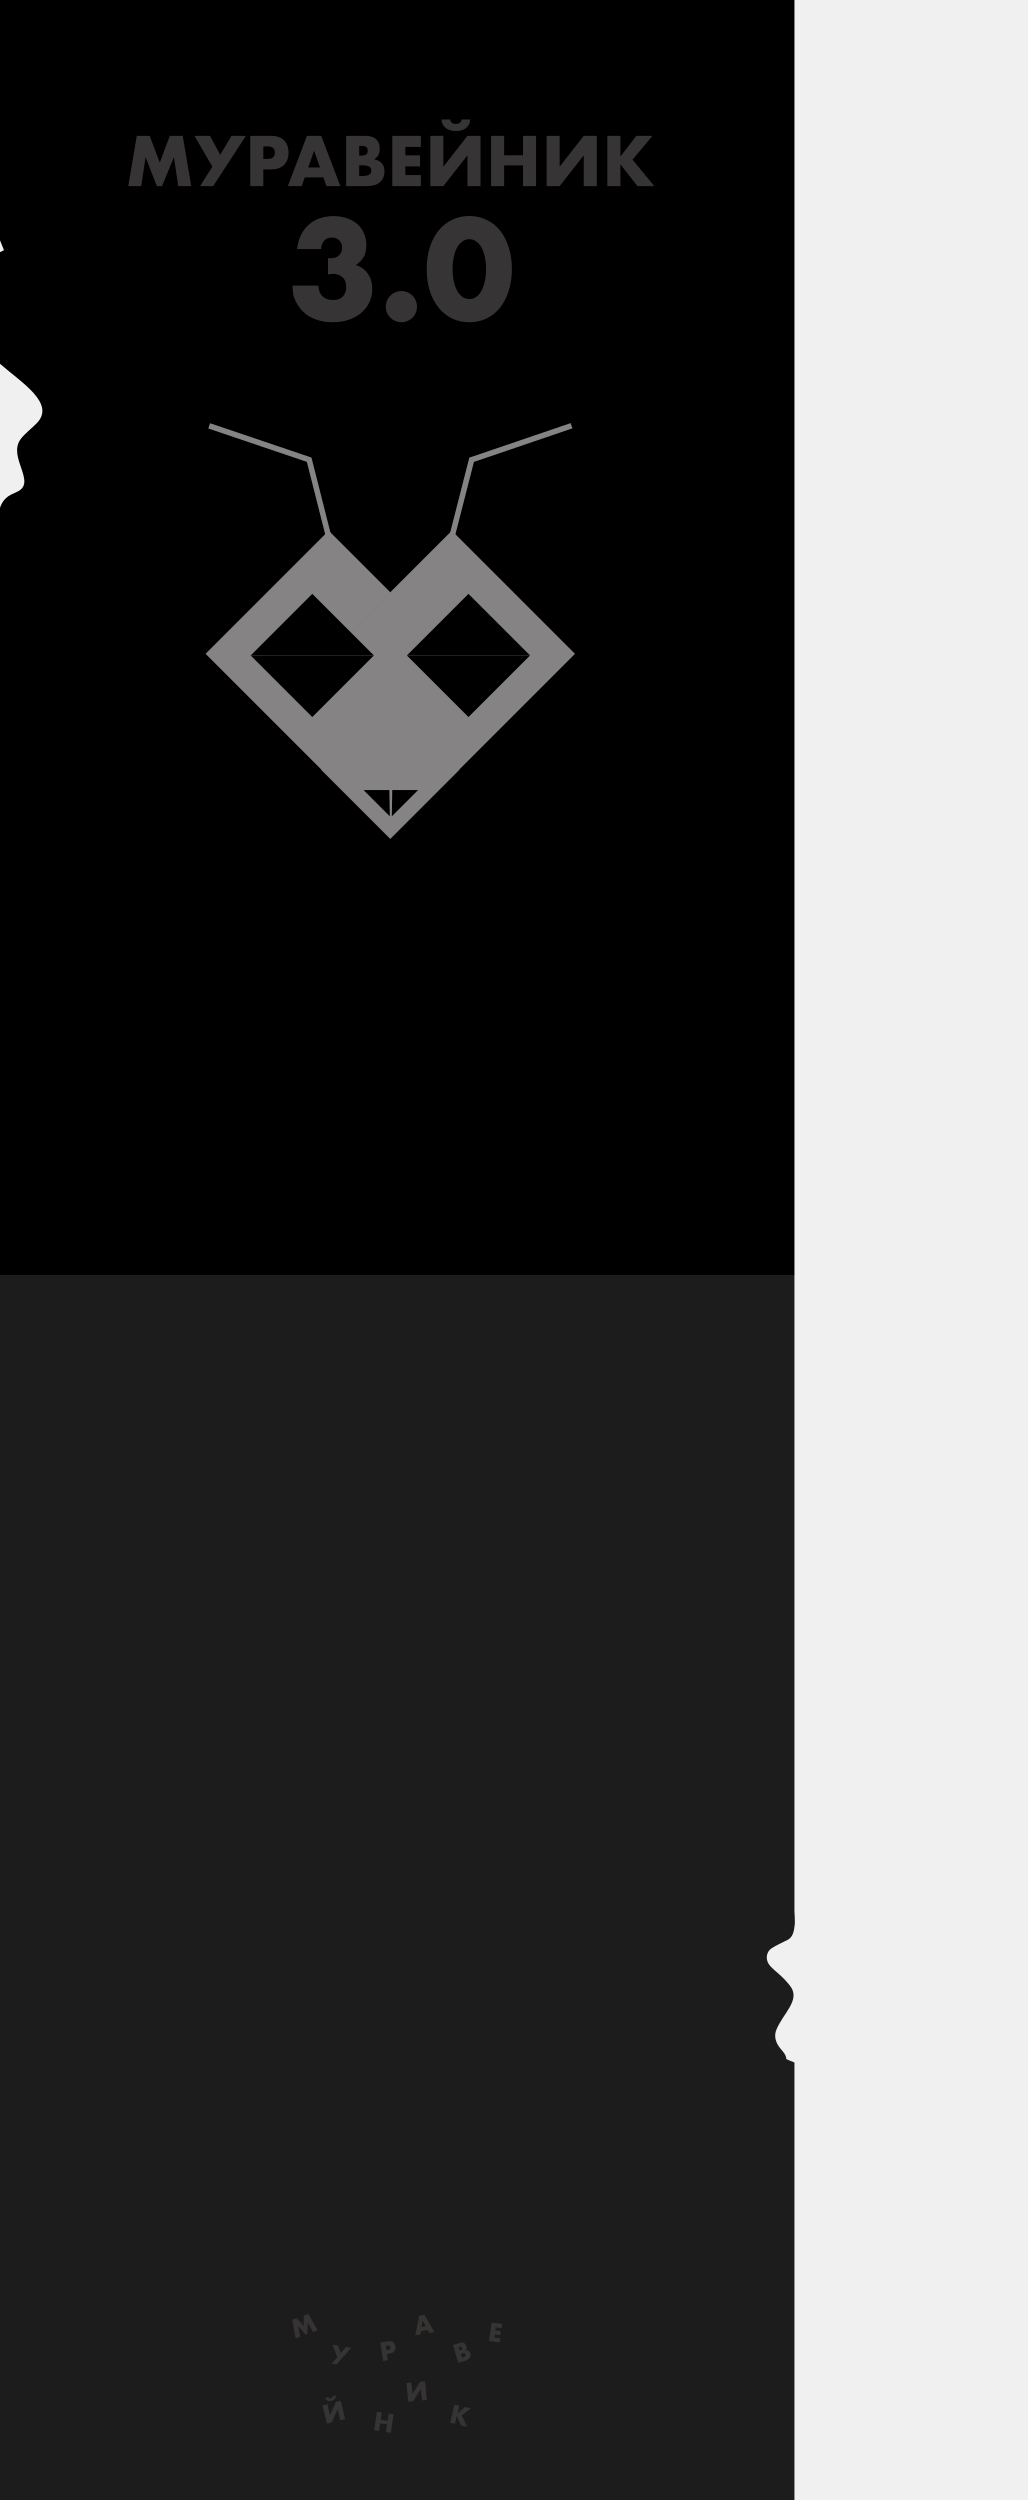
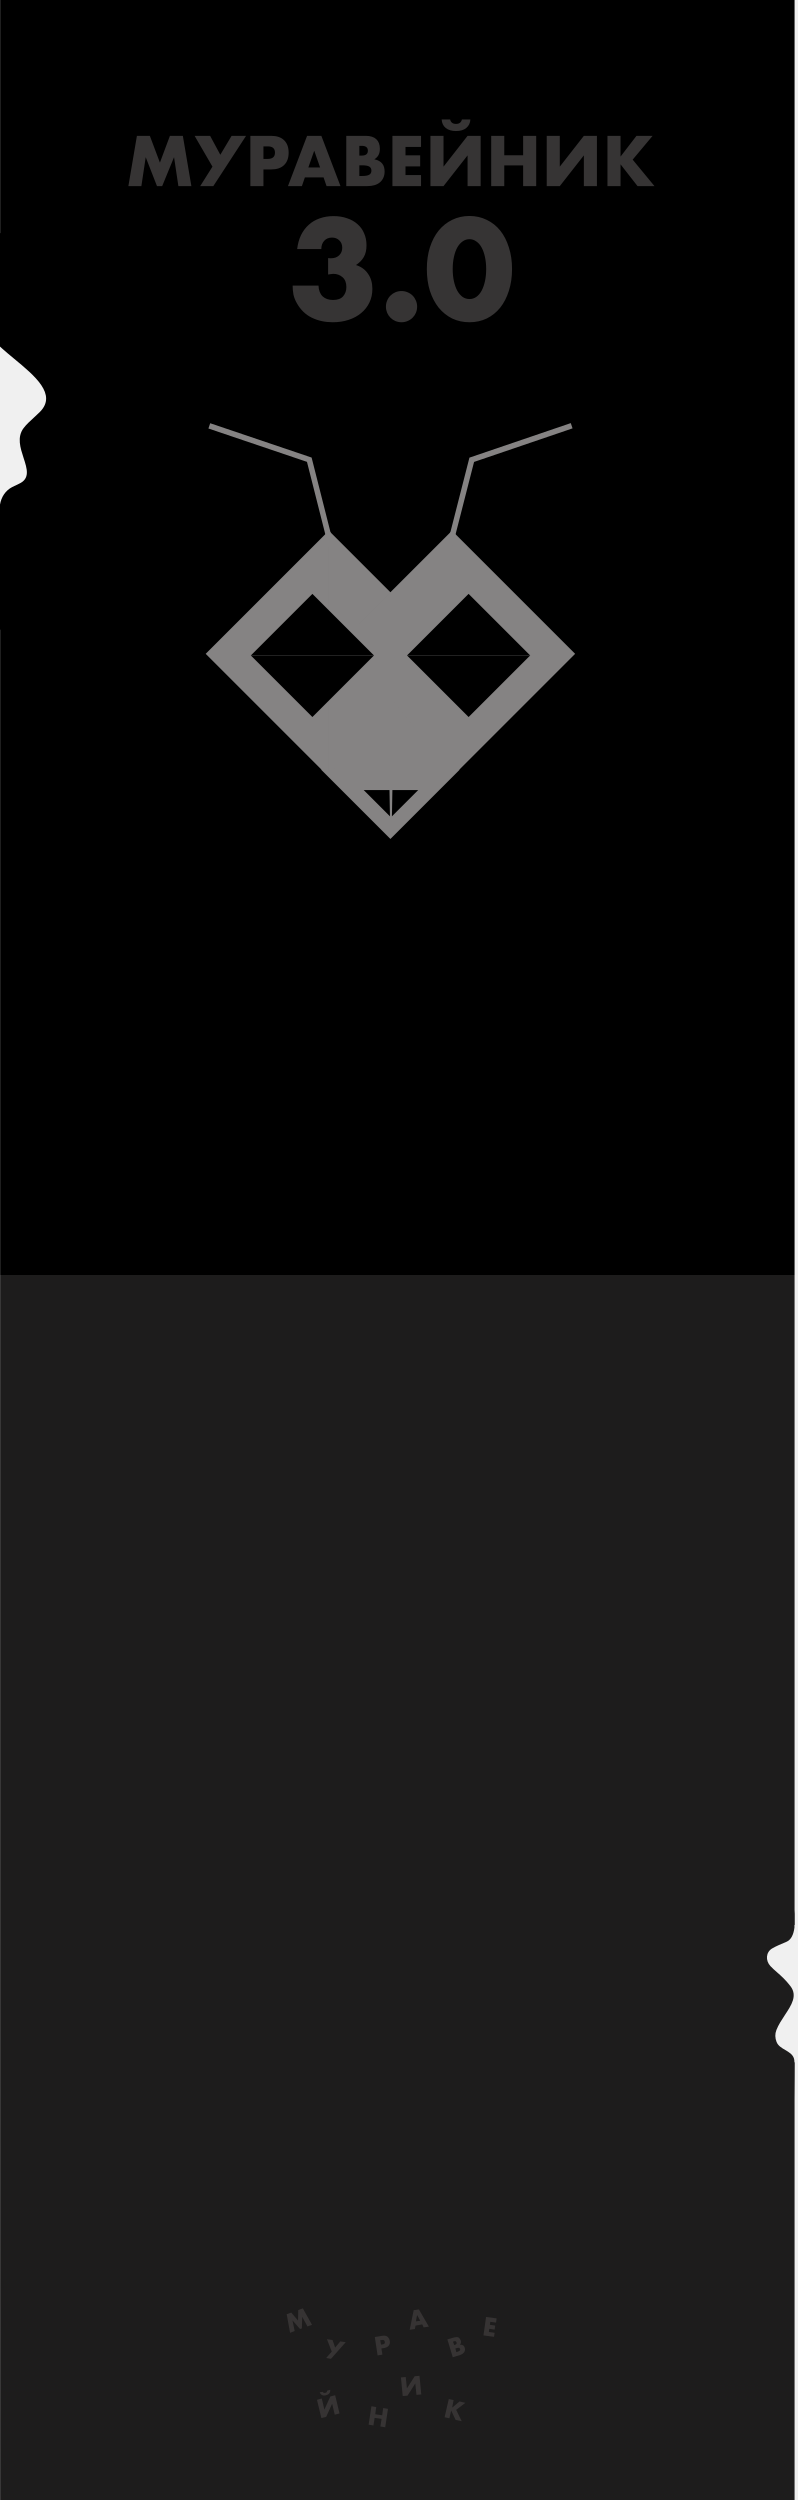
- <svg xmlns="http://www.w3.org/2000/svg" width="370" height="900" viewBox="0 0 370 900" fill="none">
-   <path d="M0 0H286V64.5V86.5V104.5V143V326V354.5V366.5V459H0V225.5L30 161.5L0 86.5V0Z" fill="black" />
-   <path d="M0.153 131.09C-0.537 130.483 -1.218 129.855 -1.892 129.207C-22.35 109.525 -8.909 84.733 19.322 87.725C28.201 88.665 37.449 91.093 41.963 98.796C59.806 129.244 16.651 188.015 21.577 214.136C18.601 211.371 -0.74 233.135 -0.74 225.135C-0.74 221.823 -0.916 196.313 -0.457 185.48C-0.322 182.296 1.133 179.486 3.983 178.059C4.651 177.724 5.342 177.407 6.035 177.104C13.588 173.793 2.503 164.561 7.5 158C8.977 156.06 11.328 154.309 13.235 152.35C20.173 145.225 7.62 137.658 0.153 131.09Z" fill="black" />
-   <path d="M0 459H286V674.5V693L262 689L275 738L286 742.5V783V855V900H0V459Z" fill="#1D1C1C" />
+ <svg xmlns="http://www.w3.org/2000/svg" width="287" height="900" viewBox="0 0 287 900" fill="none">
+   <path d="M0.047 0H286.047V64.5V86.5V104.5V143V326V354.5V366.5V459H0.047V225.5L30.047 161.5L0.047 86.5V0Z" fill="black" />
+   <path fill-rule="evenodd" clip-rule="evenodd" d="M286 688.963C285.548 684.002 283.993 678.523 282.778 675.571C282.448 674.77 282.151 673.791 281.842 672.775C280.843 669.486 279.726 665.811 277.027 666.561C275.411 667.01 273.765 668.015 271.834 669.194C269.111 670.857 265.821 672.866 261.248 674.151C261.099 674.193 260.949 674.235 260.799 674.277C256.841 675.387 252.771 676.529 249.721 679.271C229.718 697.253 234.289 727.947 238.286 754.788C240.372 768.797 242.302 781.756 240.5 791.31C236.104 814.614 226.027 820.296 221.49 822.854C220.968 823.149 220.52 823.402 220.161 823.636C215.79 826.487 224.755 830.71 234.763 835.425C243.82 839.691 253.733 844.36 255.394 848.781C255.714 849.634 255.441 849.57 255.207 849.515C254.984 849.463 254.797 849.419 255.198 850.192C257.598 854.822 264.588 866.038 264.865 860.282C265.397 849.229 270.562 826.319 282.141 817.5C285.113 814.73 286 750.5 286 742.5C286 741.852 285.929 741.364 285.806 740.994C285.323 739.545 284.004 738.771 282.678 737.993C281.394 737.24 280.104 736.483 279.563 735.104C278.993 733.648 278.957 732.2 279.508 730.797C280.25 728.912 281.423 727.135 282.551 725.426C284.959 721.779 287.165 718.438 284.546 715C282.818 712.73 281.207 711.32 279.75 710.044C278.889 709.291 278.083 708.584 277.336 707.775C275.522 705.809 275.68 702.779 277.992 701.432C279.441 700.586 281.229 699.841 283.057 699.085C284.815 698.358 285.694 696.418 286 693.909V688.963Z" fill="#1D1C1C" />
+   <path d="M46.217 67L49.289 48.904H53.945L57.569 58.552L61.169 48.904H65.825L68.897 67H64.217L62.657 56.584L58.385 67H56.513L52.457 56.584L50.897 67H46.217ZM70.052 48.904H75.644L79.317 55.72L83.373 48.904H88.581L76.796 67H72.069L76.484 59.992L70.052 48.904ZM94.838 57.208H96.398C98.126 57.208 98.99 56.456 98.99 54.952C98.99 53.448 98.126 52.696 96.398 52.696H94.838V57.208ZM94.838 67H90.134V48.904H97.622C99.654 48.904 101.206 49.432 102.278 50.488C103.366 51.544 103.91 53.032 103.91 54.952C103.91 56.872 103.366 58.36 102.278 59.416C101.206 60.472 99.654 61 97.622 61H94.838V67ZM115.232 60.28L113.12 54.256L111.008 60.28H115.232ZM116.48 63.856H109.76L108.68 67H103.664L110.552 48.904H115.688L122.576 67H117.56L116.48 63.856ZM129.362 63.352H130.394C131.578 63.352 132.426 63.2 132.938 62.896C133.45 62.592 133.706 62.104 133.706 61.432C133.706 60.76 133.45 60.272 132.938 59.968C132.426 59.664 131.578 59.512 130.394 59.512H129.362V63.352ZM129.362 56.008H130.226C131.698 56.008 132.434 55.424 132.434 54.256C132.434 53.088 131.698 52.504 130.226 52.504H129.362V56.008ZM124.658 48.904H131.666C133.33 48.904 134.594 49.304 135.458 50.104C136.322 50.904 136.754 52.056 136.754 53.56C136.754 54.472 136.586 55.232 136.25 55.84C135.93 56.432 135.434 56.936 134.762 57.352C135.434 57.48 136.002 57.68 136.466 57.952C136.946 58.208 137.33 58.528 137.618 58.912C137.922 59.296 138.138 59.728 138.266 60.208C138.394 60.688 138.458 61.2 138.458 61.744C138.458 62.592 138.306 63.344 138.002 64C137.714 64.656 137.298 65.208 136.754 65.656C136.226 66.104 135.578 66.44 134.81 66.664C134.042 66.888 133.178 67 132.218 67H124.658V48.904ZM151.571 52.888H145.979V55.912H151.259V59.896H145.979V63.016H151.571V67H141.275V48.904H151.571V52.888ZM159.666 48.904V59.992L168.33 48.904H173.034V67H168.33V55.936L159.666 67H154.962V48.904H159.666ZM162.042 43C162.282 44.072 162.986 44.608 164.154 44.608C165.338 44.608 166.05 44.072 166.29 43H169.338C169.274 44.296 168.778 45.32 167.85 46.072C166.97 46.808 165.738 47.176 164.154 47.176C162.618 47.176 161.386 46.808 160.458 46.072C159.562 45.336 159.074 44.312 158.994 43H162.042ZM181.534 55.888H188.326V48.904H193.03V67H188.326V59.536H181.534V67H176.83V48.904H181.534V55.888ZM201.526 48.904V59.992L210.19 48.904H214.894V67H210.19V55.936L201.526 67H196.822V48.904H201.526ZM223.393 56.368L229.129 48.904H234.937L227.761 57.472L235.609 67H229.513L223.393 59.152V67H218.689V48.904H223.393V56.368ZM118.118 92.92C118.374 92.952 118.582 92.968 118.742 92.968C118.934 92.968 119.094 92.968 119.222 92.968C120.406 92.968 121.366 92.616 122.102 91.912C122.838 91.208 123.206 90.296 123.206 89.176C123.206 88.088 122.854 87.208 122.15 86.536C121.478 85.864 120.598 85.528 119.51 85.528C118.358 85.528 117.43 85.912 116.726 86.68C116.022 87.448 115.67 88.44 115.67 89.656H106.982C107.206 87.768 107.67 86.088 108.374 84.616C109.11 83.144 110.038 81.912 111.158 80.92C112.278 79.896 113.59 79.128 115.094 78.616C116.598 78.072 118.262 77.8 120.086 77.8C121.878 77.8 123.494 78.056 124.934 78.568C126.406 79.048 127.654 79.752 128.678 80.68C129.734 81.576 130.534 82.68 131.078 83.992C131.654 85.272 131.942 86.712 131.942 88.312C131.942 90.04 131.606 91.464 130.934 92.584C130.294 93.672 129.366 94.616 128.15 95.416C130.006 95.992 131.446 97.032 132.47 98.536C133.526 100.008 134.054 101.832 134.054 104.008C134.054 105.8 133.702 107.432 132.998 108.904C132.294 110.376 131.302 111.64 130.022 112.696C128.774 113.752 127.27 114.568 125.51 115.144C123.782 115.72 121.878 116.008 119.798 116.008C117.014 116.008 114.502 115.464 112.262 114.376C110.022 113.288 108.23 111.56 106.886 109.192C106.278 108.136 105.862 107.08 105.638 106.024C105.446 104.968 105.35 103.896 105.35 102.808H114.662C114.726 104.504 115.222 105.8 116.15 106.696C117.078 107.56 118.326 107.992 119.894 107.992C121.558 107.992 122.774 107.544 123.542 106.648C124.31 105.752 124.694 104.648 124.694 103.336C124.694 101.768 124.23 100.584 123.302 99.784C122.374 98.984 121.27 98.584 119.99 98.584C119.67 98.584 119.366 98.616 119.078 98.68C118.79 98.712 118.47 98.76 118.118 98.824V92.92ZM138.935 110.392C138.935 109.624 139.079 108.904 139.367 108.232C139.655 107.528 140.055 106.92 140.567 106.408C141.079 105.896 141.671 105.496 142.343 105.208C143.047 104.92 143.783 104.776 144.551 104.776C145.319 104.776 146.039 104.92 146.711 105.208C147.415 105.496 148.023 105.896 148.535 106.408C149.047 106.92 149.447 107.528 149.735 108.232C150.023 108.904 150.167 109.624 150.167 110.392C150.167 111.16 150.023 111.896 149.735 112.6C149.447 113.272 149.047 113.864 148.535 114.376C148.023 114.888 147.415 115.288 146.711 115.576C146.039 115.864 145.319 116.008 144.551 116.008C143.783 116.008 143.047 115.864 142.343 115.576C141.671 115.288 141.079 114.888 140.567 114.376C140.055 113.864 139.655 113.272 139.367 112.6C139.079 111.896 138.935 111.16 138.935 110.392ZM162.975 96.856C162.975 98.456 163.119 99.912 163.407 101.224C163.695 102.536 164.095 103.672 164.607 104.632C165.151 105.592 165.791 106.344 166.527 106.888C167.263 107.4 168.095 107.656 169.023 107.656C169.919 107.656 170.735 107.4 171.471 106.888C172.239 106.344 172.879 105.592 173.391 104.632C173.903 103.672 174.303 102.536 174.591 101.224C174.879 99.912 175.023 98.456 175.023 96.856C175.023 95.288 174.879 93.848 174.591 92.536C174.303 91.192 173.903 90.056 173.391 89.128C172.879 88.168 172.239 87.432 171.471 86.92C170.735 86.376 169.919 86.104 169.023 86.104C168.095 86.104 167.263 86.376 166.527 86.92C165.791 87.432 165.151 88.168 164.607 89.128C164.095 90.056 163.695 91.192 163.407 92.536C163.119 93.848 162.975 95.288 162.975 96.856ZM153.663 96.856C153.663 93.976 154.031 91.368 154.767 89.032C155.535 86.664 156.591 84.648 157.935 82.984C159.311 81.32 160.927 80.04 162.783 79.144C164.671 78.216 166.751 77.752 169.023 77.752C171.263 77.752 173.327 78.216 175.215 79.144C177.103 80.04 178.719 81.32 180.063 82.984C181.407 84.648 182.447 86.664 183.183 89.032C183.951 91.368 184.335 93.976 184.335 96.856C184.335 99.736 183.951 102.36 183.183 104.728C182.447 107.064 181.407 109.08 180.063 110.776C178.719 112.44 177.103 113.736 175.215 114.664C173.327 115.56 171.263 116.008 169.023 116.008C166.751 116.008 164.671 115.56 162.783 114.664C160.927 113.736 159.311 112.44 157.935 110.776C156.591 109.08 155.535 107.064 154.767 104.728C154.031 102.36 153.663 99.736 153.663 96.856Z" fill="#363434" />
+   <path fill-rule="evenodd" clip-rule="evenodd" d="M118.383 235.375L140.548 213.21L140.549 213.211L118.384 235.375H118.383ZM118.383 235.375V191.042L140.548 213.208L162.714 191.043V191.042L162.714 191.042L162.714 191.042V191.043L184.881 213.209L162.715 235.375L162.715 235.375L184.881 213.21L207.046 235.375H207.047L207.047 235.376L207.047 235.377H207.046L184.881 257.542L165.338 277.085H165.485L140.547 302.023L115.61 277.085H115.756L96.213 257.542L96.213 257.542L74.048 235.377H74.047L74.048 235.376L74.047 235.375H74.048L96.214 213.21L118.379 235.375H118.38L96.213 213.209L118.38 191.042V235.375H118.381L118.38 235.376V235.376L118.381 235.377H118.38V277.085H118.383V235.377V235.376V235.375ZM140.548 257.543L121.007 277.085H160.09L140.548 257.543Z" fill="#858383" />
+   <path d="M134.631 235.961L112.464 258.128L90.297 235.961H134.631Z" fill="black" />
+   <path d="M134.631 235.96H90.297L112.464 213.793L134.631 235.96Z" fill="black" />
+   <path d="M162.717 278.887L118.383 279.082L140.712 251.373L162.717 278.887Z" fill="#858383" />
+   <path d="M190.861 235.961L168.694 258.128L146.527 235.961H190.861Z" fill="black" />
+   <path d="M190.861 235.96H146.527L168.694 213.793L190.861 235.96Z" fill="black" />
+   <path d="M130.926 284.419L140.384 293.878L140.215 284.416L130.926 284.419Z" fill="black" />
+   <path d="M150.555 284.419L141.096 293.878L141.265 284.416L150.555 284.419Z" fill="black" />
+   <path d="M75.35 153.311L111.344 165.495L119.648 198.313" stroke="#858383" stroke-width="2" />
+   <path d="M205.799 153.261L169.828 165.522L161.451 198.313" stroke="#858383" stroke-width="2" />
+   <path d="M141.586 238.904C141.586 238.291 141.35 237.765 141.009 237.509V238.274L141.574 239.123C141.581 239.053 141.586 238.981 141.586 238.904ZM142.163 238.904C142.163 239.23 142.117 239.535 142.039 239.819L142.387 240.342C142.54 239.912 142.625 239.424 142.625 238.904C142.625 237.422 141.935 236.182 141.009 235.867V236.58C141.676 236.878 142.163 237.806 142.163 238.904ZM138.762 235.787L138.469 236.227L139.561 237.865H138.469V239.943H139.392L140.547 241.675V239.344L141.528 240.816C141.374 240.996 141.2 241.138 141.009 241.225V241.938C141.327 241.831 141.616 241.609 141.861 241.312L142.332 242.022L142.625 241.582L140.547 238.464L138.762 235.787ZM140.547 236.133L140.064 236.857L140.547 237.581V236.133Z" fill="#858383" />
+   <path d="M0.047 459H286.047V674.5V693L262.047 689L275.047 738L286.047 742.5V783V855V900H0.047V459Z" fill="#1D1C1C" />
+   <path fill-rule="evenodd" clip-rule="evenodd" d="M0 124.764C0.267 125.012 0.535 125.258 0.805 125.5C2.135 126.696 3.613 127.92 5.117 129.164C12.554 135.32 20.604 141.983 14.381 148.275C13.666 148.997 12.902 149.695 12.146 150.386C10.807 151.608 9.493 152.808 8.525 154.079C6.043 157.338 7.317 161.25 8.485 164.836C9.769 168.778 10.924 172.324 6.817 174.173C5.998 174.542 5.179 174.928 4.394 175.338C1.911 176.633 0.462 178.948 0 181.643V226.674C1.993 227.098 6.746 223.275 11.407 219.527C16.321 215.575 21.134 211.705 22.501 212.981C20.505 201.589 27.253 184.159 34.519 165.393C44.663 139.19 55.817 110.382 45.585 91.765C40.965 83.36 30.903 80.809 21.354 79.911C12.764 79.103 5.48 80.759 0 84.021V124.764Z" fill="black" />
  <g clip-path="url(#clip0)">
-     <path d="M106.429 841.812L105.209 835.112L106.86 834.536L109.3 837.417L109.372 833.599L111.022 833.023L114.324 838.93L112.673 839.507L110.807 836.049L110.664 840.227L110.018 840.443L107.29 837.345L108.08 841.164L106.429 841.812Z" fill="#878080" fill-opacity="0.24" />
-     <path d="M119.707 844.117L121.717 844.405L122.65 847.142L124.516 844.909L126.454 845.197L121.142 851.177L119.42 850.889L121.43 848.583L119.707 844.117Z" fill="#878080" fill-opacity="0.24" />
-     <path d="M139.661 849.665L137.938 849.953L136.934 843.325L139.661 842.893C140.379 842.749 141.025 842.893 141.455 843.181C141.886 843.541 142.173 844.046 142.316 844.694C142.46 845.342 142.316 845.991 141.958 846.423C141.599 846.855 141.096 847.143 140.307 847.287L139.302 847.432L139.661 849.665ZM139.159 846.063L139.733 845.991C140.379 845.919 140.666 845.558 140.522 845.054C140.45 844.478 140.092 844.262 139.446 844.406L138.871 844.478L139.159 846.063Z" fill="#878080" fill-opacity="0.24" />
-     <path d="M154.016 838.786L151.576 839.218L151.36 840.443L149.494 840.731L150.93 833.671L152.796 833.383L156.384 839.578L154.518 839.867L154.016 838.786ZM153.298 837.489L152.15 835.4L151.719 837.705L153.298 837.489Z" fill="#878080" fill-opacity="0.24" />
-     <path d="M163.059 844.189L165.571 843.469C166.145 843.325 166.647 843.325 167.006 843.469C167.365 843.685 167.652 844.045 167.867 844.55C167.939 844.838 168.011 845.126 167.939 845.414C167.867 845.63 167.796 845.918 167.58 846.134C167.867 846.134 168.083 846.134 168.226 846.134C168.441 846.206 168.585 846.279 168.729 846.351C168.872 846.423 169.016 846.567 169.087 846.711C169.159 846.855 169.231 847.071 169.303 847.215C169.374 847.503 169.446 847.791 169.375 848.08C169.375 848.368 169.231 848.584 169.087 848.8C168.944 849.016 168.729 849.232 168.513 849.376C168.298 849.52 167.939 849.664 167.652 849.809L164.996 850.601L163.059 844.189ZM165.499 846.206L165.786 846.134C166.288 845.99 166.504 845.702 166.36 845.27C166.217 844.838 165.929 844.694 165.355 844.91L165.068 844.982L165.499 846.206ZM166.288 848.8L166.647 848.656C167.078 848.512 167.365 848.368 167.508 848.224C167.652 848.08 167.724 847.863 167.652 847.647C167.58 847.431 167.437 847.287 167.221 847.215C167.006 847.143 166.719 847.215 166.288 847.359L165.929 847.431L166.288 848.8Z" fill="#878080" fill-opacity="0.24" />
-     <path d="M180.57 838.138L178.489 837.85L178.346 838.93L180.283 839.218L180.068 840.659L178.13 840.371L177.987 841.524L180.068 841.812L179.853 843.253L176.049 842.748L176.982 836.121L180.786 836.625L180.57 838.138Z" fill="#878080" fill-opacity="0.24" />
-     <path d="M117.842 865.441L118.775 869.475L120.928 864.721L122.65 864.288L124.229 870.844L122.507 871.276L121.574 867.314L119.421 872.069L117.698 872.501L116.119 865.945L117.842 865.441ZM118.201 863.064C118.344 863.424 118.703 863.568 119.134 863.424C119.564 863.352 119.779 863.064 119.779 862.631L120.856 862.343C120.928 862.848 120.856 863.208 120.569 863.568C120.282 863.928 119.923 864.144 119.349 864.288C118.775 864.432 118.344 864.432 117.913 864.216C117.555 864 117.267 863.712 117.124 863.208L118.201 863.064Z" fill="#878080" fill-opacity="0.24" />
-     <path d="M137.077 871.133L139.589 871.493L139.948 868.899L141.671 869.188L140.666 875.815L138.944 875.527L139.374 872.79L136.862 872.429L136.431 875.167L134.709 874.879L135.714 868.251L137.436 868.539L137.077 871.133Z" fill="#878080" fill-opacity="0.24" />
-     <path d="M148.058 857.733L148.489 861.839L151.288 857.445L153.011 857.301L153.657 864.001L151.934 864.145L151.503 860.038L148.704 864.433L146.982 864.577L146.336 857.877L148.058 857.733Z" fill="#878080" fill-opacity="0.24" />
-     <path d="M164.782 868.755L167.438 866.522L169.519 867.026L166.217 869.547L168.227 873.654L166.002 873.149L164.423 869.764L163.777 872.573L162.055 872.213L163.562 865.657L165.284 866.017L164.782 868.755Z" fill="#878080" fill-opacity="0.24" />
+     <path d="M104.429 839.811L103.209 833.111L104.86 832.535L107.3 835.416L107.372 831.598L109.022 831.022L112.324 836.929L110.673 837.506L108.807 834.048L108.664 838.226L108.018 838.442L105.29 835.344L106.08 839.163L104.429 839.811Z" fill="#878080" fill-opacity="0.24" />
+     <path d="M117.707 842.116L119.717 842.404L120.65 845.141L122.516 842.908L124.454 843.196L119.142 849.176L117.42 848.888L119.43 846.582L117.707 842.116Z" fill="#878080" fill-opacity="0.24" />
+     <path d="M137.661 847.664L135.938 847.952L134.934 841.324L137.661 840.892C138.379 840.748 139.025 840.892 139.455 841.18C139.886 841.54 140.173 842.045 140.316 842.693C140.46 843.341 140.316 843.99 139.958 844.422C139.599 844.854 139.096 845.142 138.307 845.286L137.302 845.431L137.661 847.664ZM137.159 844.062L137.733 843.99C138.379 843.918 138.666 843.557 138.522 843.053C138.45 842.477 138.092 842.261 137.446 842.405L136.871 842.477L137.159 844.062Z" fill="#878080" fill-opacity="0.24" />
+     <path d="M152.016 836.785L149.576 837.217L149.36 838.442L147.494 838.73L148.93 831.67L150.796 831.382L154.384 837.577L152.518 837.866L152.016 836.785ZM151.298 835.488L150.15 833.399L149.719 835.704L151.298 835.488Z" fill="#878080" fill-opacity="0.24" />
+     <path d="M161.059 842.188L163.571 841.468C164.145 841.324 164.647 841.324 165.006 841.468C165.365 841.684 165.652 842.044 165.867 842.549C165.939 842.837 166.011 843.125 165.939 843.413C165.867 843.629 165.796 843.917 165.58 844.133C165.867 844.133 166.083 844.133 166.226 844.133C166.441 844.205 166.585 844.278 166.729 844.35C166.872 844.422 167.016 844.566 167.087 844.71C167.159 844.854 167.231 845.07 167.303 845.214C167.374 845.502 167.446 845.79 167.375 846.079C167.375 846.367 167.231 846.583 167.087 846.799C166.944 847.015 166.729 847.231 166.513 847.375C166.298 847.519 165.939 847.663 165.652 847.808L162.996 848.6L161.059 842.188ZM163.499 844.205L163.786 844.133C164.288 843.989 164.504 843.701 164.36 843.269C164.217 842.837 163.929 842.693 163.355 842.909L163.068 842.981L163.499 844.205ZM164.288 846.799L164.647 846.655C165.078 846.511 165.365 846.367 165.508 846.223C165.652 846.079 165.724 845.862 165.652 845.646C165.58 845.43 165.437 845.286 165.221 845.214C165.006 845.142 164.719 845.214 164.288 845.358L163.929 845.43L164.288 846.799Z" fill="#878080" fill-opacity="0.24" />
+     <path d="M178.57 836.137L176.489 835.849L176.346 836.929L178.283 837.217L178.068 838.658L176.13 838.37L175.987 839.523L178.068 839.811L177.853 841.252L174.049 840.747L174.982 834.12L178.786 834.624L178.57 836.137Z" fill="#878080" fill-opacity="0.24" />
+     <path d="M115.842 863.44L116.775 867.474L118.928 862.72L120.65 862.287L122.229 868.843L120.507 869.275L119.574 865.313L117.421 870.068L115.698 870.5L114.119 863.944L115.842 863.44ZM116.201 861.063C116.344 861.423 116.703 861.567 117.134 861.423C117.564 861.351 117.779 861.063 117.779 860.63L118.856 860.342C118.928 860.847 118.856 861.207 118.569 861.567C118.282 861.927 117.923 862.143 117.349 862.287C116.775 862.431 116.344 862.431 115.913 862.215C115.555 861.999 115.267 861.711 115.124 861.207L116.201 861.063Z" fill="#878080" fill-opacity="0.24" />
+     <path d="M135.077 869.132L137.589 869.492L137.948 866.898L139.671 867.187L138.666 873.814L136.944 873.526L137.374 870.789L134.862 870.428L134.431 873.166L132.709 872.878L133.714 866.25L135.436 866.538L135.077 869.132Z" fill="#878080" fill-opacity="0.24" />
+     <path d="M146.058 855.732L146.489 859.838L149.288 855.444L151.011 855.3L151.657 862L149.934 862.144L149.503 858.037L146.704 862.432L144.982 862.576L144.336 855.876L146.058 855.732Z" fill="#878080" fill-opacity="0.24" />
+     <path d="M162.782 866.754L165.438 864.521L167.519 865.025L164.217 867.546L166.227 871.653L164.002 871.149L162.423 867.763L161.777 870.572L160.055 870.212L161.562 863.656L163.284 864.016L162.782 866.754Z" fill="#878080" fill-opacity="0.24" />
  </g>
-   <path d="M46.17 67L49.242 48.904H53.898L57.522 58.552L61.122 48.904H65.778L68.85 67H64.17L62.61 56.584L58.338 67H56.466L52.41 56.584L50.85 67H46.17ZM70.006 48.904H75.598L79.27 55.72L83.326 48.904H88.534L76.75 67H72.022L76.438 59.992L70.006 48.904ZM94.791 57.208H96.351C98.079 57.208 98.943 56.456 98.943 54.952C98.943 53.448 98.079 52.696 96.351 52.696H94.791V57.208ZM94.791 67H90.087V48.904H97.575C99.607 48.904 101.159 49.432 102.231 50.488C103.319 51.544 103.863 53.032 103.863 54.952C103.863 56.872 103.319 58.36 102.231 59.416C101.159 60.472 99.607 61 97.575 61H94.791V67ZM115.185 60.28L113.073 54.256L110.961 60.28H115.185ZM116.433 63.856H109.713L108.633 67H103.617L110.505 48.904H115.641L122.529 67H117.513L116.433 63.856ZM129.315 63.352H130.347C131.531 63.352 132.379 63.2 132.891 62.896C133.403 62.592 133.659 62.104 133.659 61.432C133.659 60.76 133.403 60.272 132.891 59.968C132.379 59.664 131.531 59.512 130.347 59.512H129.315V63.352ZM129.315 56.008H130.179C131.651 56.008 132.387 55.424 132.387 54.256C132.387 53.088 131.651 52.504 130.179 52.504H129.315V56.008ZM124.611 48.904H131.619C133.283 48.904 134.547 49.304 135.411 50.104C136.275 50.904 136.707 52.056 136.707 53.56C136.707 54.472 136.539 55.232 136.203 55.84C135.883 56.432 135.387 56.936 134.715 57.352C135.387 57.48 135.955 57.68 136.419 57.952C136.899 58.208 137.283 58.528 137.571 58.912C137.875 59.296 138.091 59.728 138.219 60.208C138.347 60.688 138.411 61.2 138.411 61.744C138.411 62.592 138.259 63.344 137.955 64C137.667 64.656 137.251 65.208 136.707 65.656C136.179 66.104 135.531 66.44 134.763 66.664C133.995 66.888 133.131 67 132.171 67H124.611V48.904ZM151.524 52.888H145.932V55.912H151.212V59.896H145.932V63.016H151.524V67H141.228V48.904H151.524V52.888ZM159.62 48.904V59.992L168.284 48.904H172.988V67H168.284V55.936L159.62 67H154.916V48.904H159.62ZM161.996 43C162.236 44.072 162.94 44.608 164.108 44.608C165.292 44.608 166.004 44.072 166.244 43H169.292C169.228 44.296 168.732 45.32 167.804 46.072C166.924 46.808 165.692 47.176 164.108 47.176C162.572 47.176 161.34 46.808 160.412 46.072C159.516 45.336 159.028 44.312 158.948 43H161.996ZM181.487 55.888H188.279V48.904H192.983V67H188.279V59.536H181.487V67H176.783V48.904H181.487V55.888ZM201.479 48.904V59.992L210.143 48.904H214.847V67H210.143V55.936L201.479 67H196.775V48.904H201.479ZM223.346 56.368L229.082 48.904H234.89L227.714 57.472L235.562 67H229.466L223.346 59.152V67H218.642V48.904H223.346V56.368ZM118.071 92.92C118.327 92.952 118.535 92.968 118.695 92.968C118.887 92.968 119.047 92.968 119.175 92.968C120.359 92.968 121.319 92.616 122.055 91.912C122.791 91.208 123.159 90.296 123.159 89.176C123.159 88.088 122.807 87.208 122.103 86.536C121.431 85.864 120.551 85.528 119.463 85.528C118.311 85.528 117.383 85.912 116.679 86.68C115.975 87.448 115.623 88.44 115.623 89.656H106.935C107.159 87.768 107.623 86.088 108.327 84.616C109.063 83.144 109.991 81.912 111.111 80.92C112.231 79.896 113.543 79.128 115.047 78.616C116.551 78.072 118.215 77.8 120.039 77.8C121.831 77.8 123.447 78.056 124.887 78.568C126.359 79.048 127.607 79.752 128.631 80.68C129.687 81.576 130.487 82.68 131.031 83.992C131.607 85.272 131.895 86.712 131.895 88.312C131.895 90.04 131.559 91.464 130.887 92.584C130.247 93.672 129.319 94.616 128.103 95.416C129.959 95.992 131.399 97.032 132.423 98.536C133.479 100.008 134.007 101.832 134.007 104.008C134.007 105.8 133.655 107.432 132.951 108.904C132.247 110.376 131.255 111.64 129.975 112.696C128.727 113.752 127.223 114.568 125.463 115.144C123.735 115.72 121.831 116.008 119.751 116.008C116.967 116.008 114.455 115.464 112.215 114.376C109.975 113.288 108.183 111.56 106.839 109.192C106.231 108.136 105.815 107.08 105.591 106.024C105.399 104.968 105.303 103.896 105.303 102.808H114.615C114.679 104.504 115.175 105.8 116.103 106.696C117.031 107.56 118.279 107.992 119.847 107.992C121.511 107.992 122.727 107.544 123.495 106.648C124.263 105.752 124.647 104.648 124.647 103.336C124.647 101.768 124.183 100.584 123.255 99.784C122.327 98.984 121.223 98.584 119.943 98.584C119.623 98.584 119.319 98.616 119.031 98.68C118.743 98.712 118.423 98.76 118.071 98.824V92.92ZM138.888 110.392C138.888 109.624 139.032 108.904 139.32 108.232C139.608 107.528 140.008 106.92 140.52 106.408C141.032 105.896 141.624 105.496 142.296 105.208C143 104.92 143.736 104.776 144.504 104.776C145.272 104.776 145.992 104.92 146.664 105.208C147.368 105.496 147.976 105.896 148.488 106.408C149 106.92 149.4 107.528 149.688 108.232C149.976 108.904 150.12 109.624 150.12 110.392C150.12 111.16 149.976 111.896 149.688 112.6C149.4 113.272 149 113.864 148.488 114.376C147.976 114.888 147.368 115.288 146.664 115.576C145.992 115.864 145.272 116.008 144.504 116.008C143.736 116.008 143 115.864 142.296 115.576C141.624 115.288 141.032 114.888 140.52 114.376C140.008 113.864 139.608 113.272 139.32 112.6C139.032 111.896 138.888 111.16 138.888 110.392ZM162.928 96.856C162.928 98.456 163.072 99.912 163.36 101.224C163.648 102.536 164.048 103.672 164.56 104.632C165.104 105.592 165.744 106.344 166.48 106.888C167.216 107.4 168.048 107.656 168.976 107.656C169.872 107.656 170.688 107.4 171.424 106.888C172.192 106.344 172.832 105.592 173.344 104.632C173.856 103.672 174.256 102.536 174.544 101.224C174.832 99.912 174.976 98.456 174.976 96.856C174.976 95.288 174.832 93.848 174.544 92.536C174.256 91.192 173.856 90.056 173.344 89.128C172.832 88.168 172.192 87.432 171.424 86.92C170.688 86.376 169.872 86.104 168.976 86.104C168.048 86.104 167.216 86.376 166.48 86.92C165.744 87.432 165.104 88.168 164.56 89.128C164.048 90.056 163.648 91.192 163.36 92.536C163.072 93.848 162.928 95.288 162.928 96.856ZM153.616 96.856C153.616 93.976 153.984 91.368 154.72 89.032C155.488 86.664 156.544 84.648 157.888 82.984C159.264 81.32 160.88 80.04 162.736 79.144C164.624 78.216 166.704 77.752 168.976 77.752C171.216 77.752 173.28 78.216 175.168 79.144C177.056 80.04 178.672 81.32 180.016 82.984C181.36 84.648 182.4 86.664 183.136 89.032C183.904 91.368 184.288 93.976 184.288 96.856C184.288 99.736 183.904 102.36 183.136 104.728C182.4 107.064 181.36 109.08 180.016 110.776C178.672 112.44 177.056 113.736 175.168 114.664C173.28 115.56 171.216 116.008 168.976 116.008C166.704 116.008 164.624 115.56 162.736 114.664C160.88 113.736 159.264 112.44 157.888 110.776C156.544 109.08 155.488 107.064 154.72 104.728C153.984 102.36 153.616 99.736 153.616 96.856Z" fill="#363434" />
-   <path fill-rule="evenodd" clip-rule="evenodd" d="M118.336 235.375L140.502 213.21L140.502 213.211L118.337 235.375H118.336ZM118.336 235.375V191.042L140.502 213.208L162.667 191.043V191.042L162.667 191.042L162.667 191.042V191.043L184.834 213.209L162.668 235.375L162.668 235.375L184.834 213.21L206.999 235.375H207.001L207 235.376L207.001 235.377H206.999L184.834 257.542L165.291 277.085H165.438L140.501 302.023L115.563 277.085H115.709L96.166 257.542L96.167 257.542L74.001 235.377H74L74.001 235.376L74 235.375H74.001L96.167 213.21L118.332 235.375H118.333L96.166 213.209L118.333 191.042V235.375H118.334L118.333 235.376V235.376L118.334 235.377H118.333V277.085H118.336V235.377V235.376V235.375ZM140.502 257.543L120.96 277.085H160.043L140.502 257.543Z" fill="#858383" />
-   <path d="M134.584 235.961L112.417 258.128L90.25 235.961H134.584Z" fill="black" />
-   <path d="M134.584 235.96H90.25L112.417 213.793L134.584 235.96Z" fill="black" />
-   <path d="M162.67 278.887L118.336 279.082L140.666 251.373L162.67 278.887Z" fill="#858383" />
-   <path d="M190.814 235.961L168.647 258.128L146.48 235.961H190.814Z" fill="black" />
-   <path d="M190.814 235.96H146.48L168.647 213.793L190.814 235.96Z" fill="black" />
-   <path d="M130.879 284.419L140.337 293.878L140.168 284.416L130.879 284.419Z" fill="black" />
-   <path d="M150.508 284.419L141.05 293.878L141.219 284.416L150.508 284.419Z" fill="black" />
-   <path d="M75.303 153.311L111.298 165.495L119.601 198.313" stroke="#858383" stroke-width="2" />
-   <path d="M205.752 153.261L169.781 165.522L161.404 198.313" stroke="#858383" stroke-width="2" />
-   <path d="M141.539 238.904C141.539 238.291 141.304 237.765 140.962 237.509V238.274L141.528 239.123C141.534 239.053 141.539 238.981 141.539 238.904V238.904ZM142.116 238.904C142.116 239.23 142.07 239.535 141.992 239.819L142.34 240.342C142.493 239.912 142.578 239.424 142.578 238.904C142.578 237.422 141.888 236.182 140.962 235.867V236.58C141.629 236.878 142.116 237.806 142.116 238.904ZM138.715 235.787L138.422 236.227L139.514 237.865H138.422V239.943H139.345L140.5 241.675V239.344L141.481 240.816C141.327 240.996 141.153 241.138 140.962 241.225V241.938C141.28 241.831 141.569 241.609 141.814 241.312L142.285 242.022L142.578 241.582L140.5 238.464L138.715 235.787ZM140.5 236.133L140.017 236.857L140.5 237.581V236.133Z" fill="#858383" />
-   <path d="M284.5 715C281.745 711.383 279.29 709.949 277.278 707.762C275.474 705.802 275.614 702.796 277.849 701.346C279.464 700.299 281.504 699.356 283.528 698.365C288.819 695.777 284.68 680.878 282.554 675.385C281.301 672.148 280.705 665.702 277.322 666.475C273.323 667.388 269.247 671.889 261.202 674.151C257.104 675.303 252.84 676.426 249.674 679.271C219.231 706.638 245.708 763.451 240.453 791.31C235.552 817.295 223.587 821.37 220.115 823.636C211.789 829.068 251.851 839.474 255.347 848.781C255.974 850.449 254.331 848.611 255.151 850.192C257.552 854.822 264.541 866.038 264.818 860.282C265.351 849.229 270.515 826.319 282.095 817.5C285.067 814.73 283.095 749.501 283.095 741.5C283.095 739.194 281.081 738.082 279.969 736.062C278.99 734.285 278.79 732.507 279.462 730.797C281.784 724.89 288.346 720.05 284.5 715Z" fill="#1D1C1C" />
  <defs>
    <clipPath id="clip0">
-       <rect width="61" height="86" fill="white" transform="translate(100 885.001) rotate(-90)" />
+       <rect width="61" height="86" fill="white" transform="translate(98 883) rotate(-90)" />
    </clipPath>
  </defs>
</svg>
